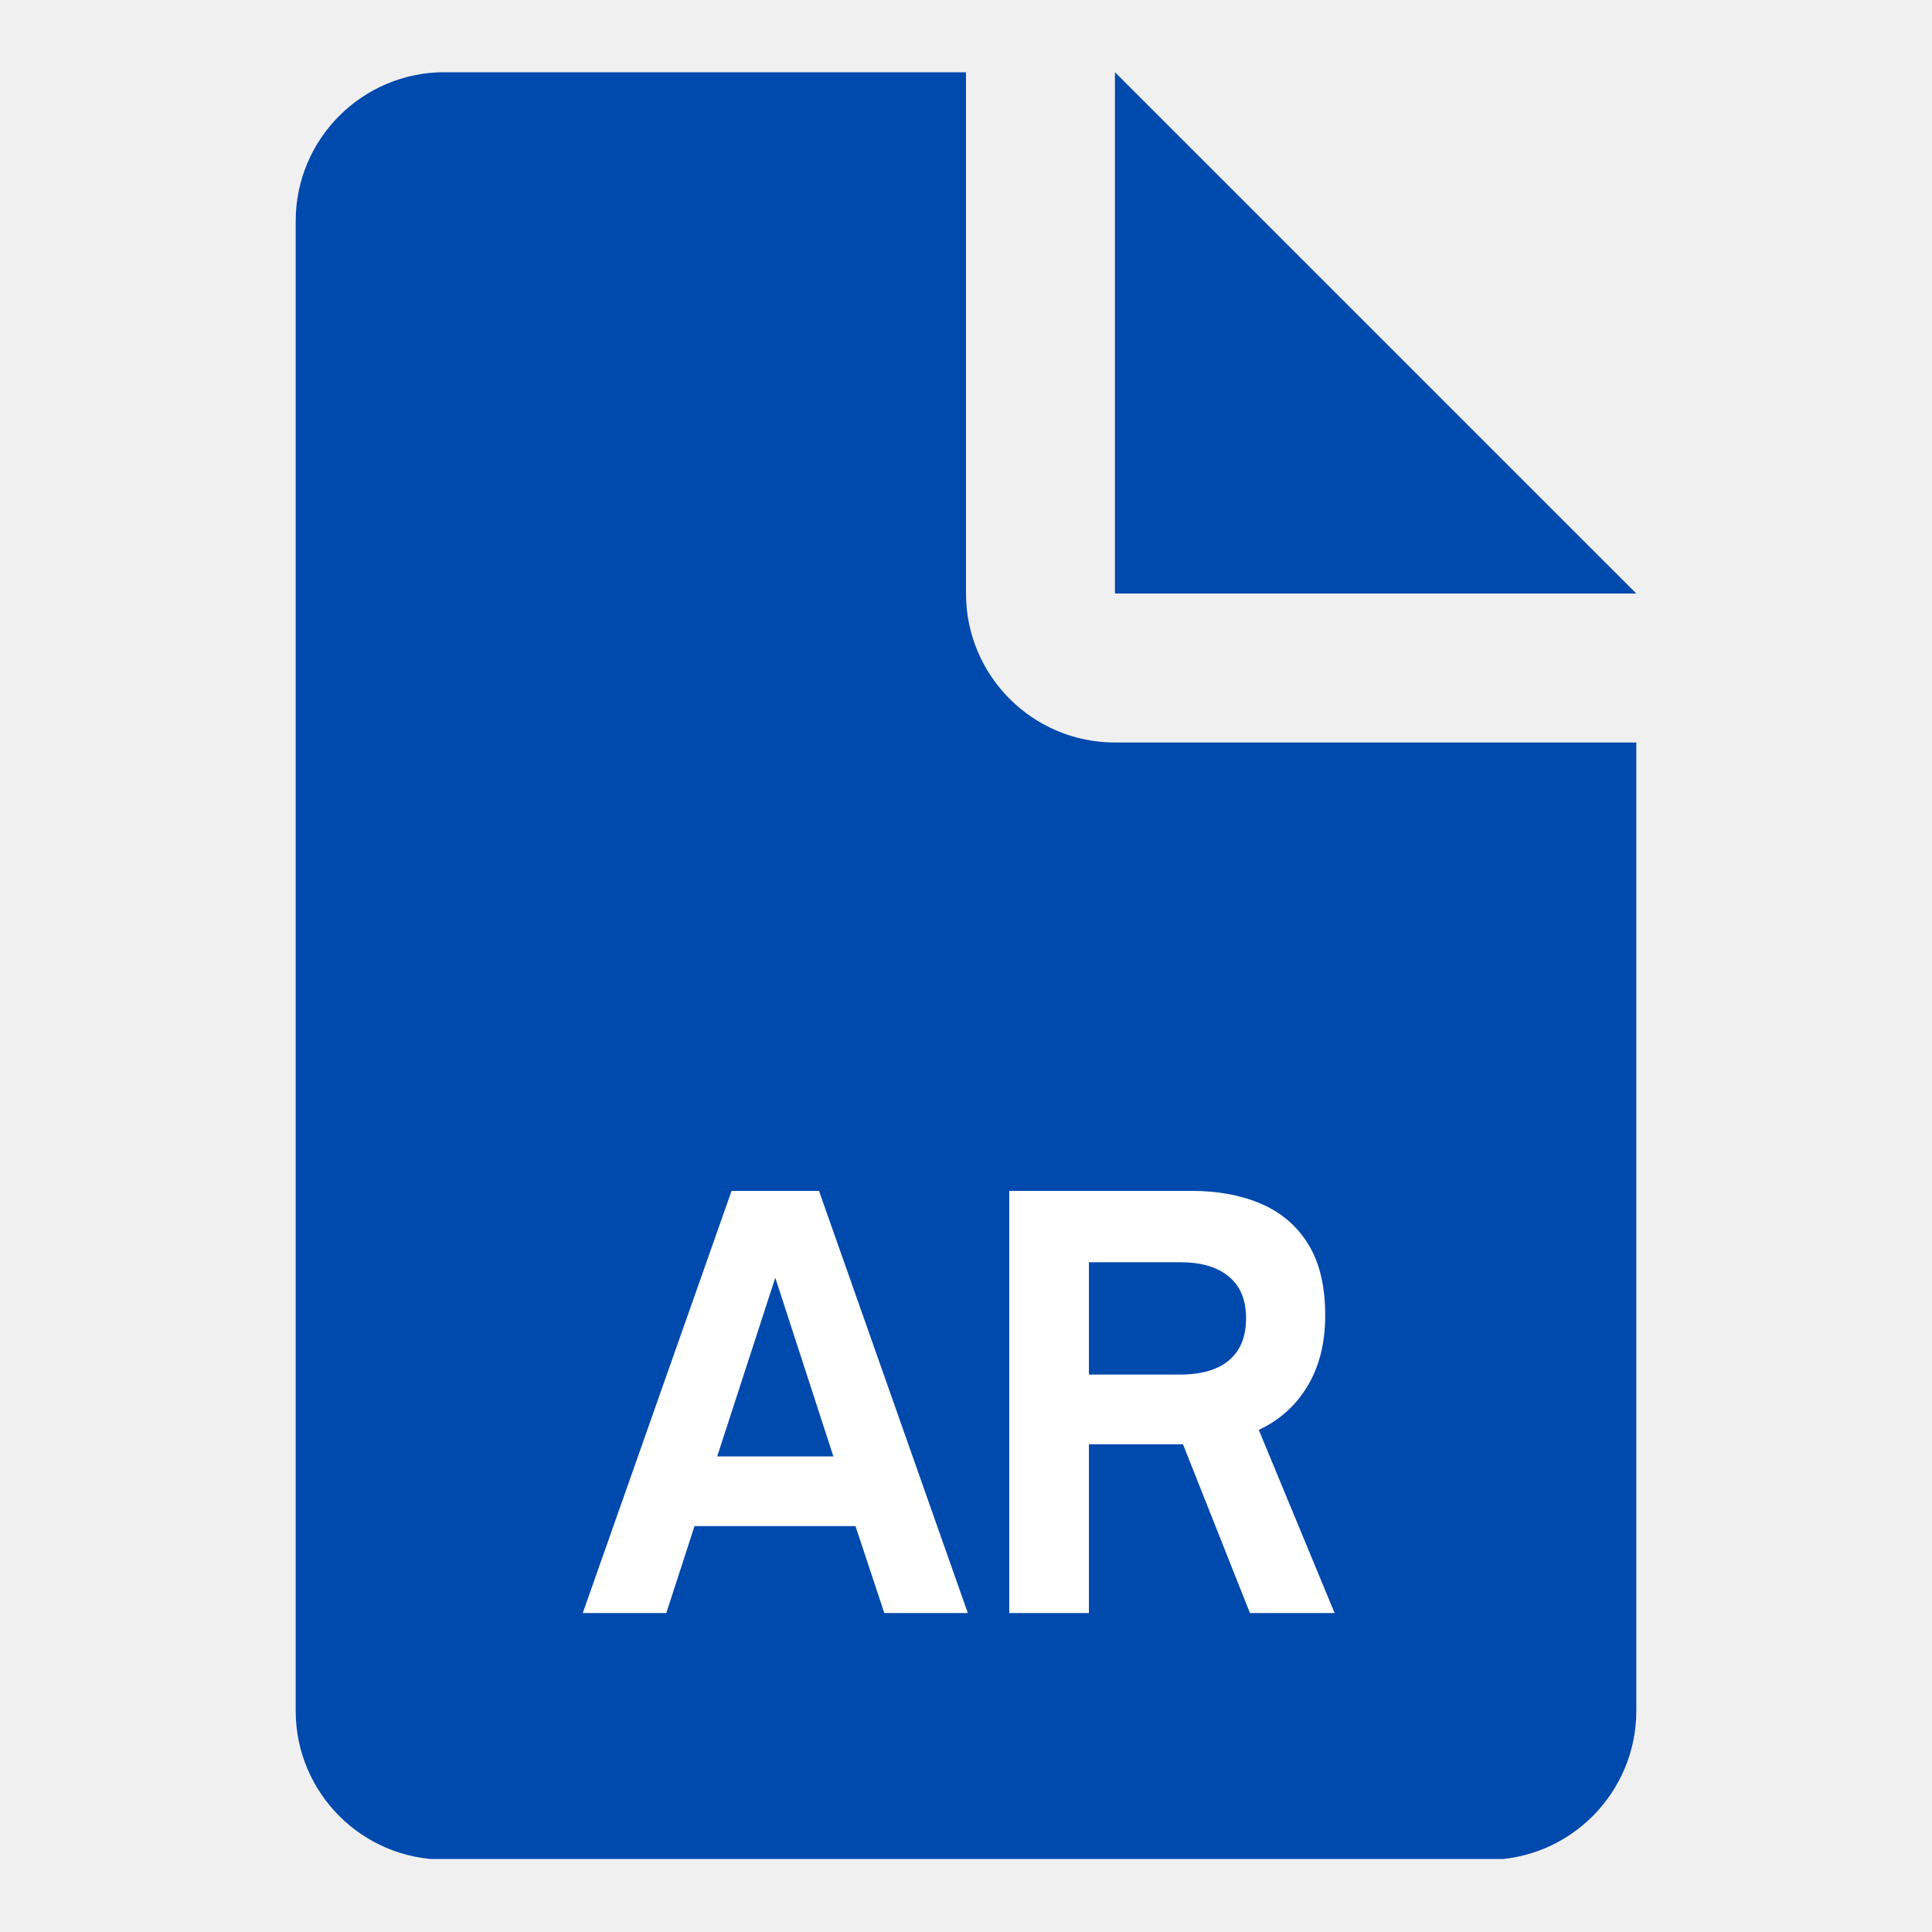
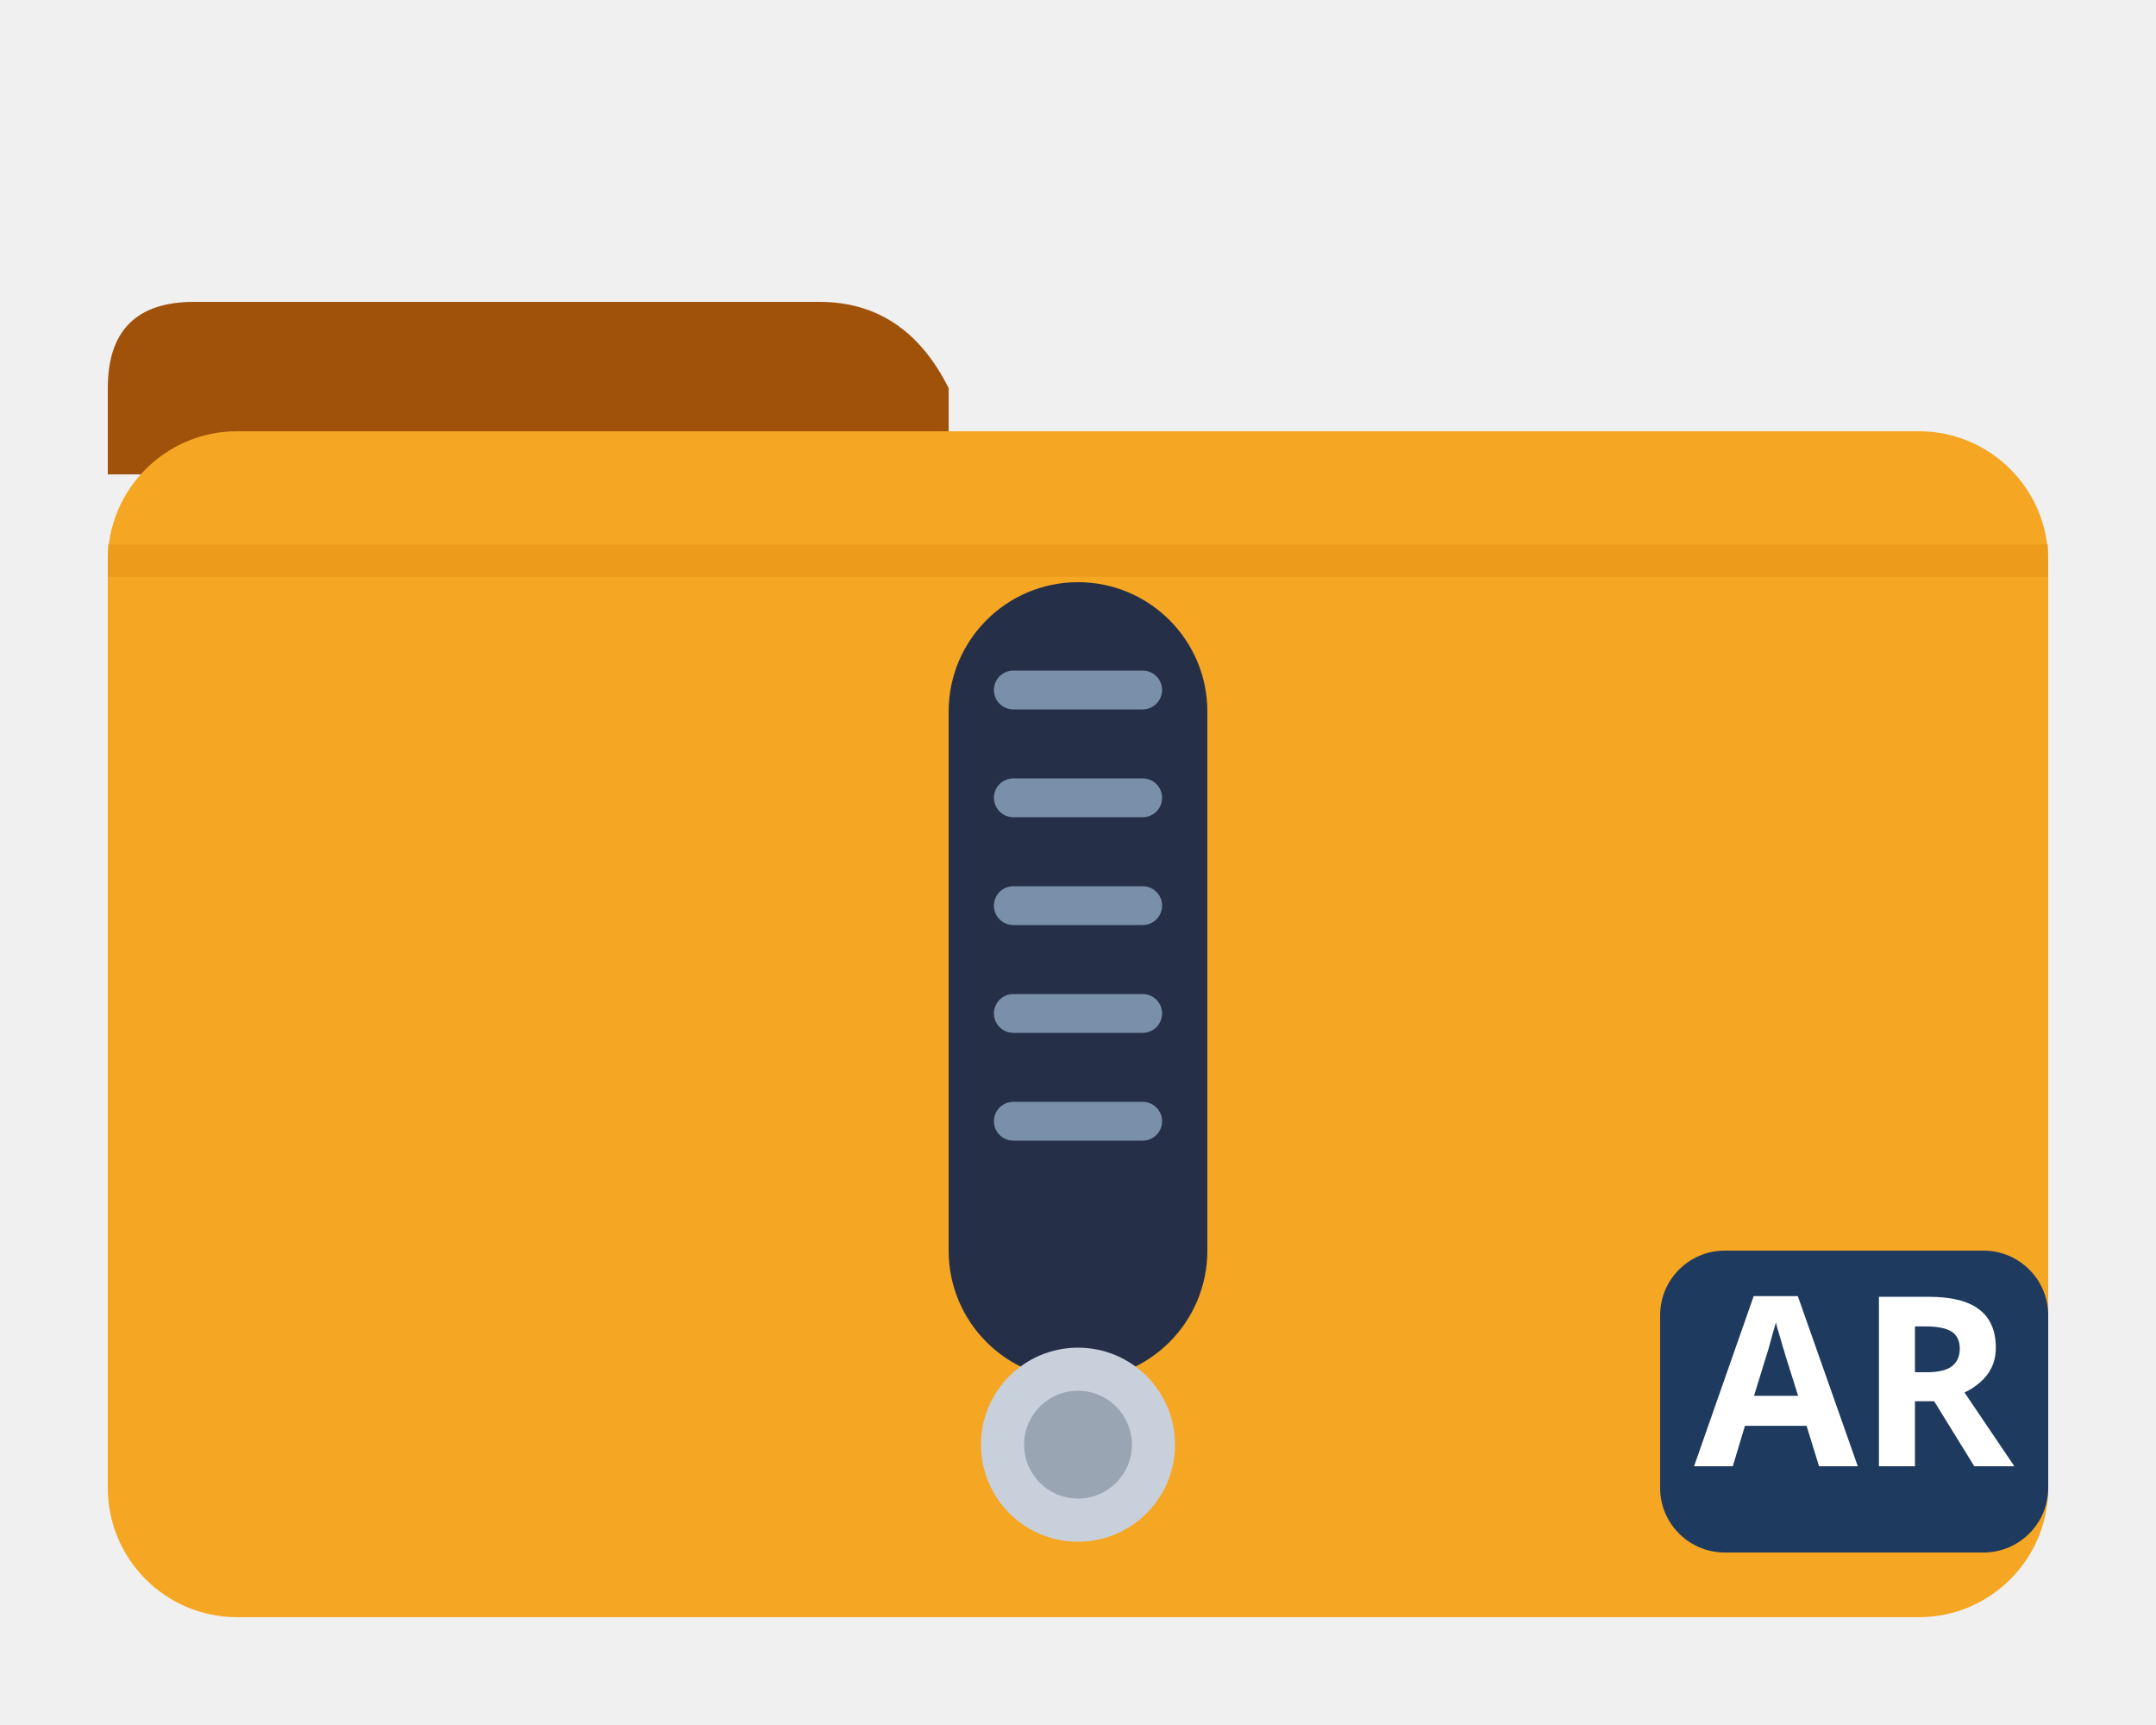
- <svg xmlns="http://www.w3.org/2000/svg" width="1024" zoomAndPan="magnify" viewBox="0 0 768 768" height="1024" preserveAspectRatio="xMidYMid meet" version="1.0">
-   <defs>
-     <g />
-     <clipPath id="0f18e69dfb">
-       <path d="M 443 28.723 L 650.793 28.723 L 650.793 236 L 443 236 Z M 443 28.723 " clip-rule="nonzero" />
-     </clipPath>
-     <clipPath id="756e069b93">
-       <path d="M 117.543 28.723 L 650.793 28.723 L 650.793 738.973 L 117.543 738.973 Z M 117.543 28.723 " clip-rule="nonzero" />
-     </clipPath>
-     <clipPath id="730151eb32">
-       <rect x="0" width="311" y="0" height="274" />
-     </clipPath>
-   </defs>
-   <g clip-path="url(#0f18e69dfb)">
-     <path fill="#0049ad" d="M 650.453 235.938 L 443.211 28.699 L 443.211 235.938 Z M 650.453 235.938 " fill-opacity="1" fill-rule="nonzero" />
-   </g>
-   <g clip-path="url(#756e069b93)">
-     <path fill="#0049ad" d="M 383.996 235.938 L 383.996 28.699 L 176.758 28.699 C 144.055 28.699 117.543 55.176 117.543 87.879 L 117.543 680.031 C 117.543 712.77 144.055 739.238 176.758 739.238 L 591.238 739.309 C 623.914 739.309 650.453 712.77 650.453 680.086 L 650.453 295.156 L 443.211 295.156 C 410.508 295.156 383.996 268.605 383.996 235.938 Z M 383.996 235.938 " fill-opacity="1" fill-rule="nonzero" />
-   </g>
-   <g transform="matrix(1, 0, 0, 1, 229, 421)">
-     <g clip-path="url(#730151eb32)">
-       <g fill="#ffffff" fill-opacity="1">
-         <g transform="translate(1.110959, 220.1986)">
-           <g>
-             <path d="M 34.75 0 L 1.547 0 L 60.703 -167.812 L 95.453 -167.812 L 154.609 0 L 121.406 0 L 109.969 -34.531 L 45.969 -34.531 Z M 78.078 -133.281 L 54.984 -62.25 L 101.172 -62.25 Z M 78.078 -133.281 " />
-           </g>
-         </g>
-       </g>
-       <g fill="#ffffff" fill-opacity="1">
-         <g transform="translate(157.241, 220.1986)">
-           <g>
-             <path d="M 114.141 -72.797 L 144.281 0 L 110.625 0 L 84.016 -67.078 L 46.625 -67.078 L 46.625 0 L 14.953 0 L 14.953 -167.812 L 87.312 -167.812 C 97.875 -167.812 107.148 -166.086 115.141 -162.641 C 123.129 -159.191 129.359 -153.836 133.828 -146.578 C 138.305 -139.328 140.547 -129.91 140.547 -118.328 C 140.547 -107.328 138.195 -97.941 133.5 -90.172 C 128.812 -82.398 122.359 -76.609 114.141 -72.797 Z M 82.922 -139.438 L 46.625 -139.438 L 46.625 -94.797 L 82.922 -94.797 C 91.422 -94.797 97.906 -96.703 102.375 -100.516 C 106.852 -104.328 109.094 -109.898 109.094 -117.234 C 109.094 -124.41 106.816 -129.906 102.266 -133.719 C 97.723 -137.531 91.273 -139.438 82.922 -139.438 Z M 82.922 -139.438 " />
-           </g>
-         </g>
-       </g>
-     </g>
-   </g>
+ <svg xmlns="http://www.w3.org/2000/svg" viewBox="0 0 100 80">
+   <path d="M5,18 Q5,14 9,14 L38,14 Q42,14 44,18 L44,22 L5,22 Z" fill="#a0520a" />
+   <rect x="5" y="20" width="90" height="55" rx="6" ry="6" fill="#f5a623" />
+   <path d="M5,26 L95,26" stroke="#e09010" stroke-width="1.5" opacity="0.45" />
+   <rect x="44" y="27" width="12" height="37" rx="6" fill="#253048" />
+   <line x1="47" y1="32" x2="53" y2="32" stroke="#7a8faa" stroke-width="1.8" stroke-linecap="round" />
+   <line x1="47" y1="37" x2="53" y2="37" stroke="#7a8faa" stroke-width="1.8" stroke-linecap="round" />
+   <line x1="47" y1="42" x2="53" y2="42" stroke="#7a8faa" stroke-width="1.8" stroke-linecap="round" />
+   <line x1="47" y1="47" x2="53" y2="47" stroke="#7a8faa" stroke-width="1.8" stroke-linecap="round" />
+   <line x1="47" y1="52" x2="53" y2="52" stroke="#7a8faa" stroke-width="1.8" stroke-linecap="round" />
+   <circle cx="50" cy="67" r="4.5" fill="#c8d0dc" />
+   <circle cx="50" cy="67" r="2.5" fill="#9aa5b4" />
+   <rect x="77" y="58" width="18" height="14" rx="3" fill="#1e3a5f" />
+   <text x="86" y="68" font-family="system-ui,sans-serif" font-size="11" font-weight="700" fill="white" text-anchor="middle" dominant-baseline="auto">AR</text>
</svg>
